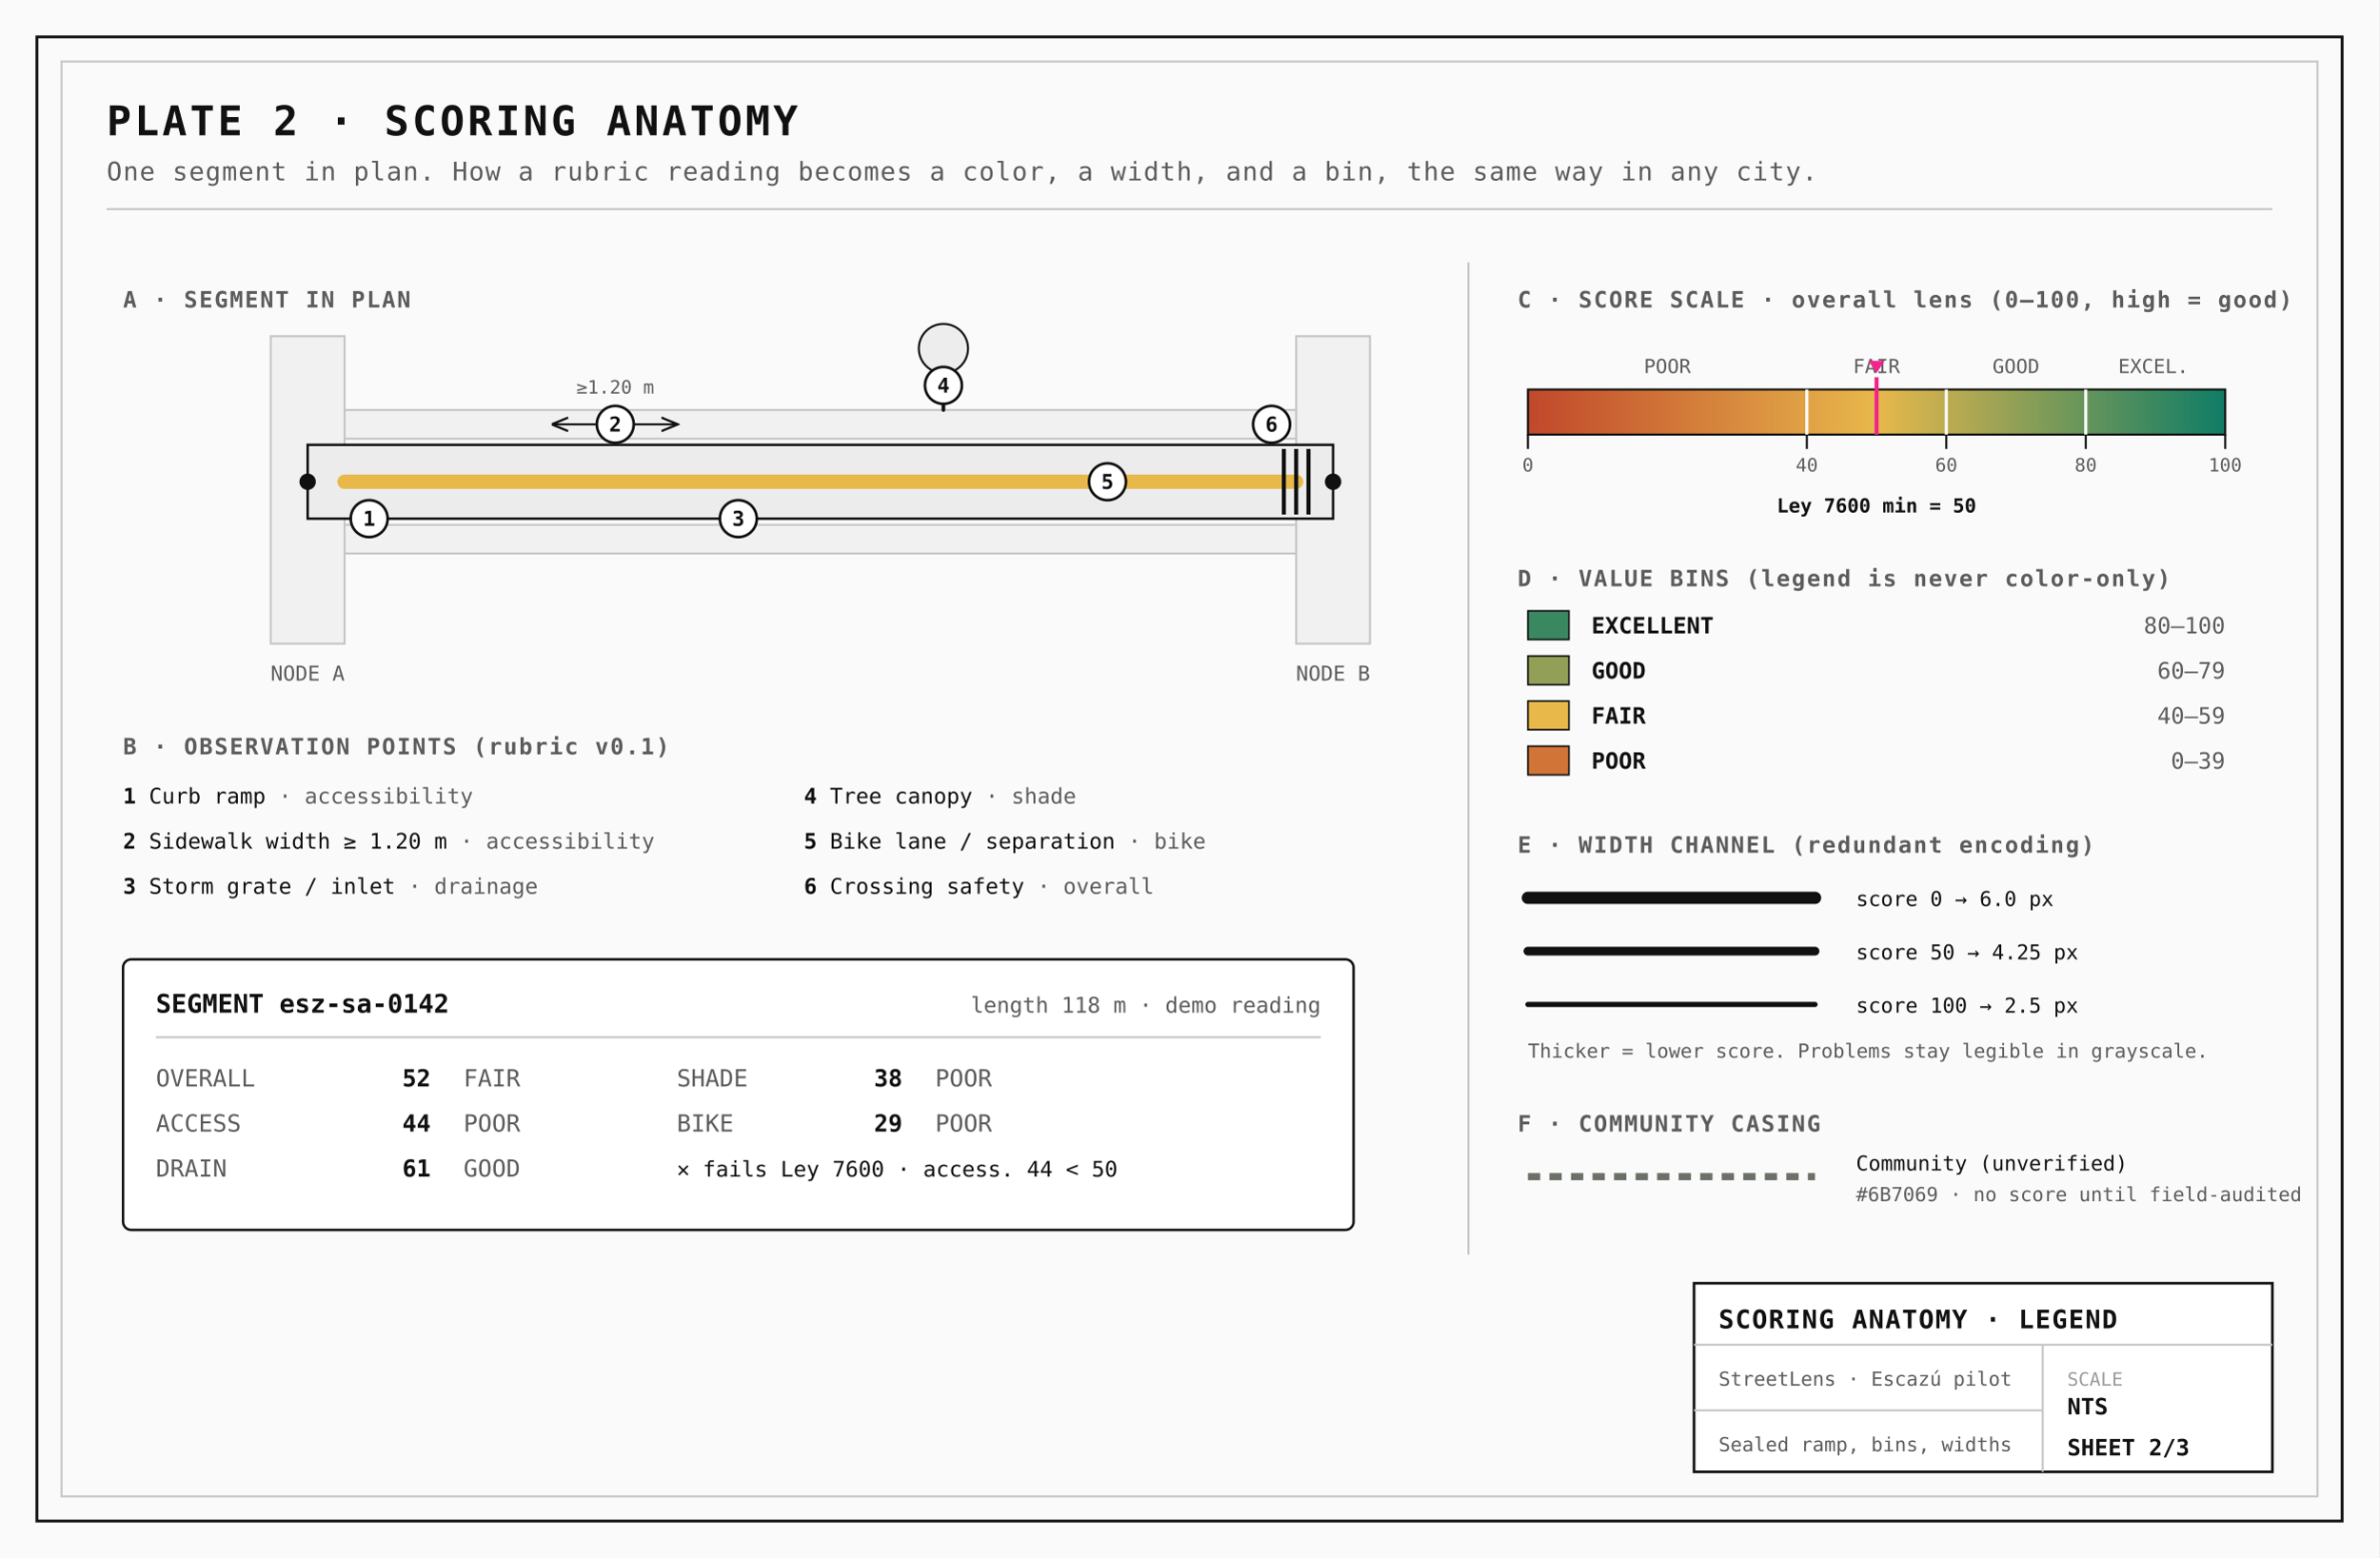
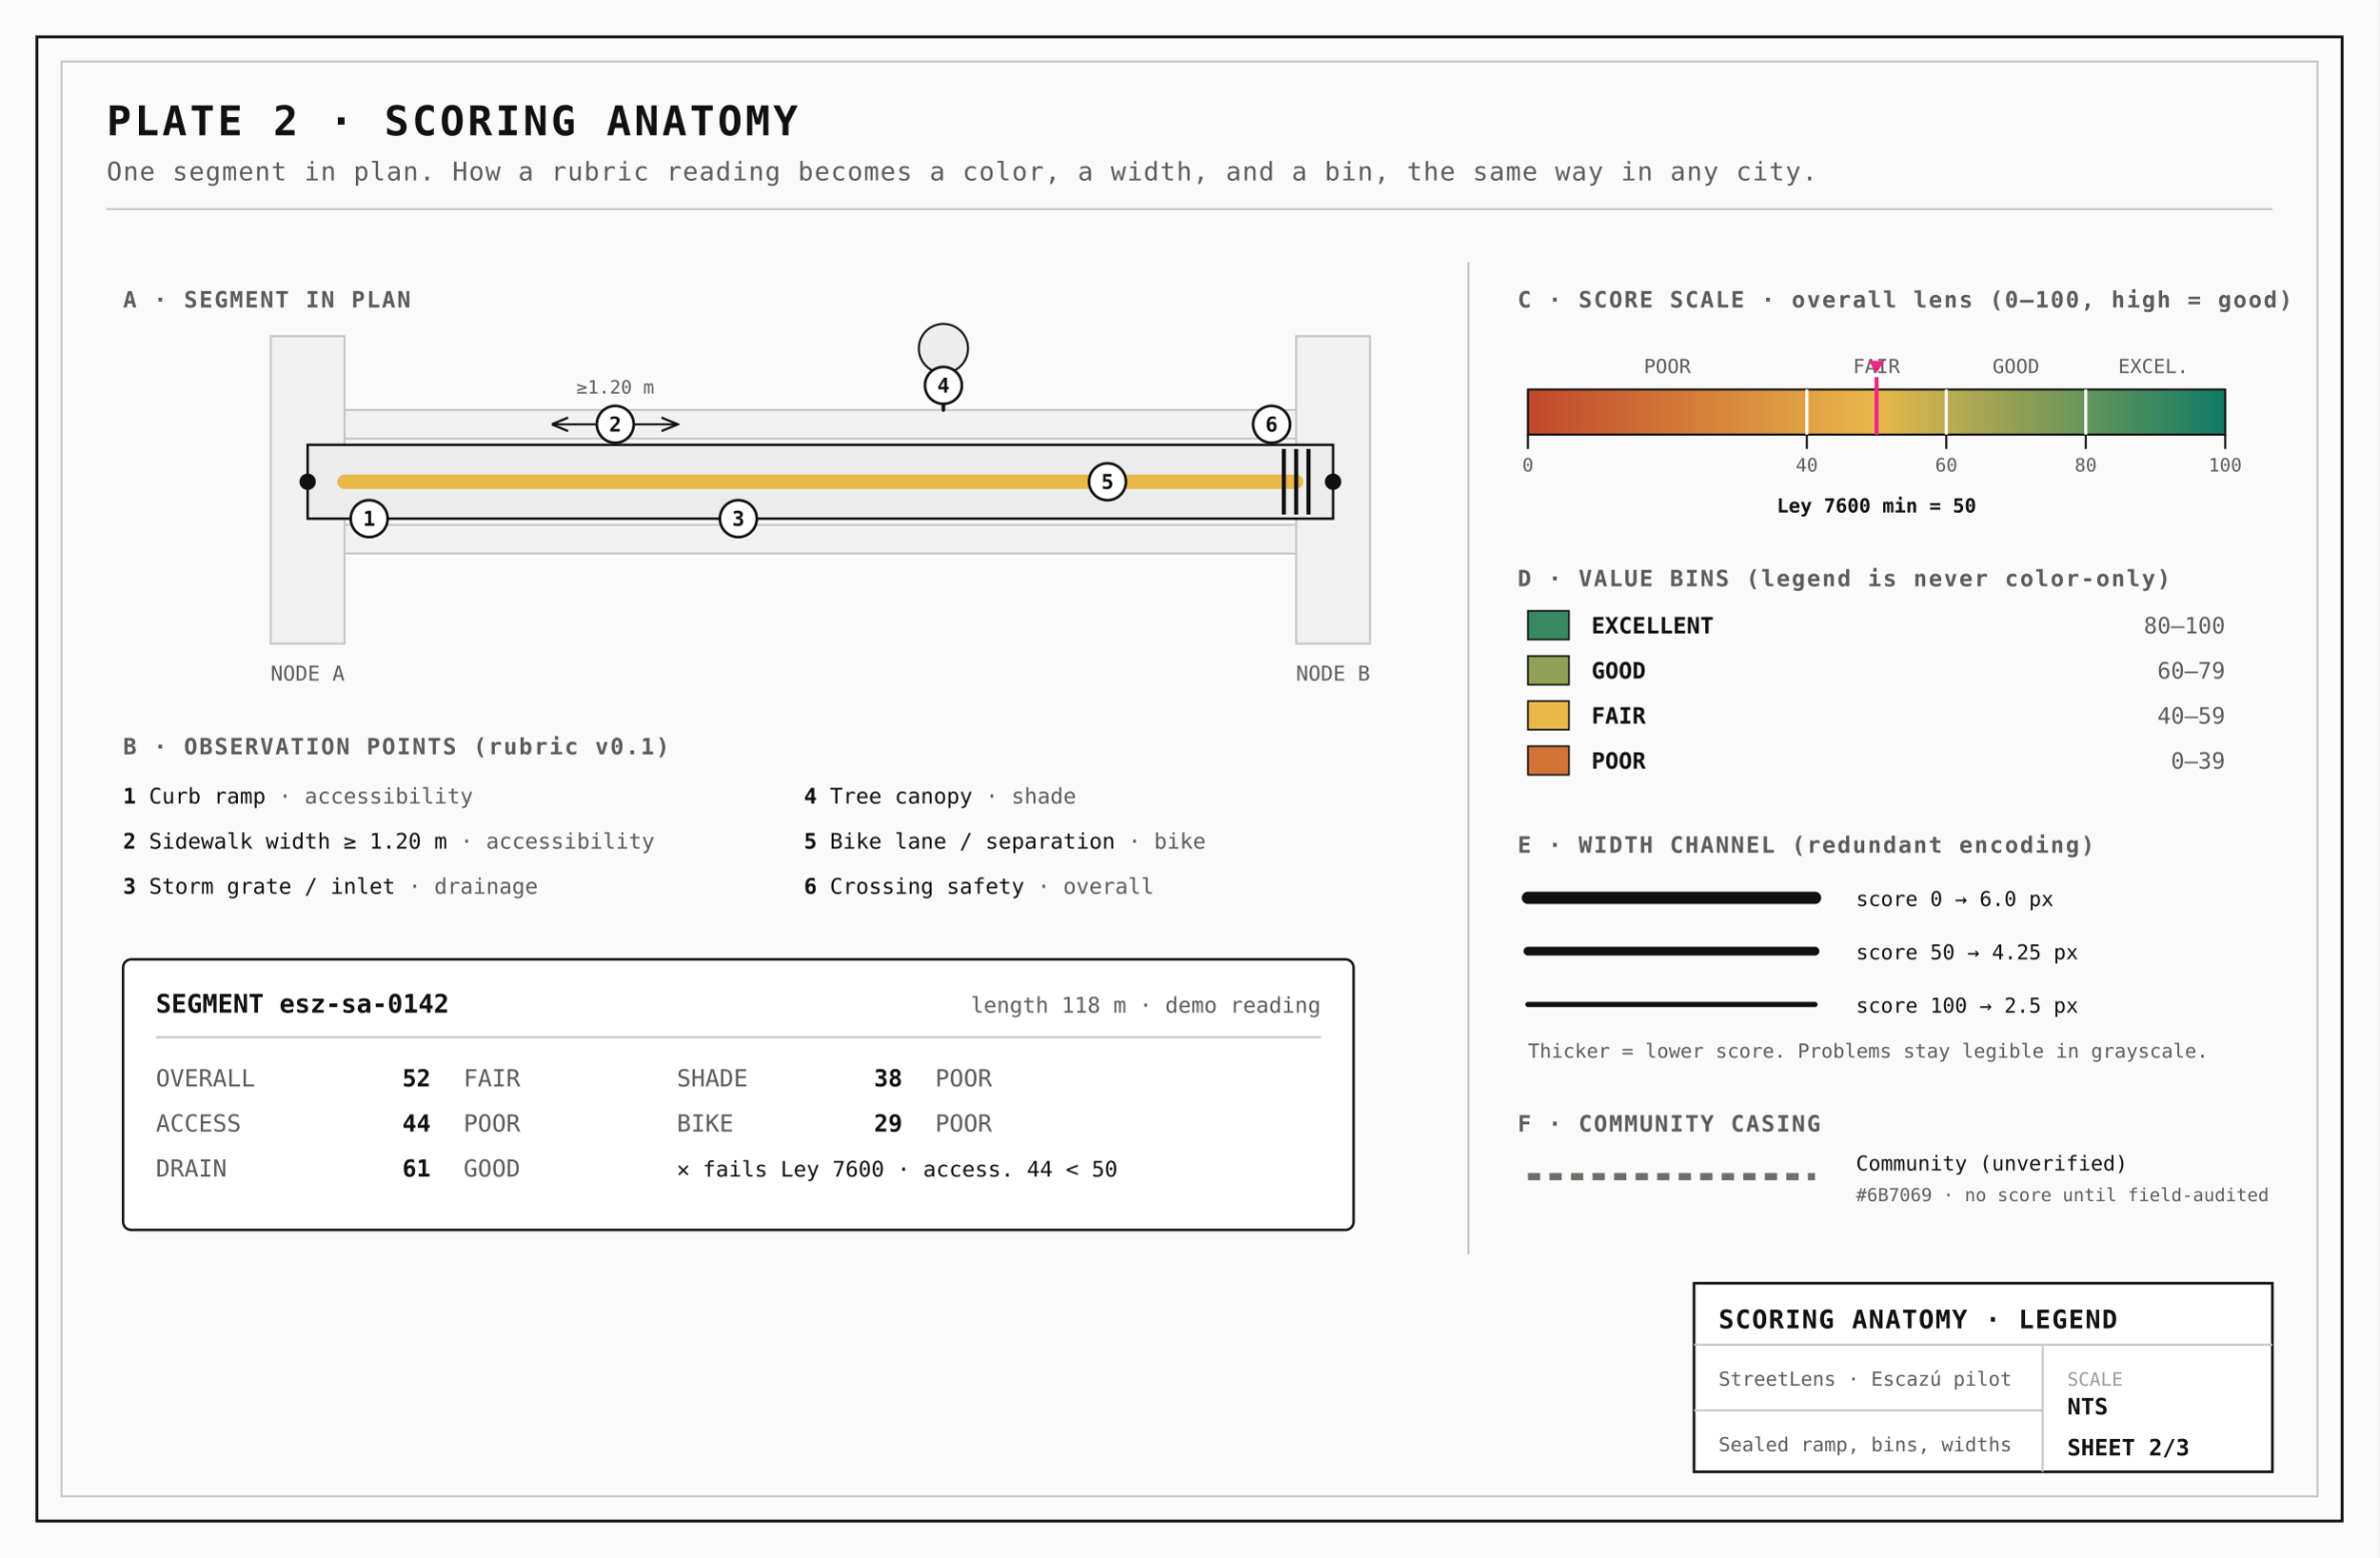
<svg xmlns="http://www.w3.org/2000/svg" viewBox="0 0 1160 760" width="1160" height="760" font-family="'IBM Plex Mono', ui-monospace, 'SFMono-Regular', Menlo, monospace" role="img" aria-label="Plate 2 · scoring anatomy: a street segment in plan with the audit rubric, score bins, width channel, and community casing">
  <defs>
    <linearGradient id="ramp" x1="0" y1="0" x2="1" y2="0">
      <stop offset="0%" stop-color="#C0472B" />
      <stop offset="50%" stop-color="#E8B84B" />
      <stop offset="100%" stop-color="#0E7C66" />
    </linearGradient>
    <marker id="ar2" markerWidth="9" markerHeight="9" refX="7.5" refY="4.5" orient="auto">
      <path d="M0,1.2 L8,4.5 L0,7.8" fill="none" stroke="#111111" stroke-width="1.1" />
    </marker>
    <marker id="ar2S" markerWidth="9" markerHeight="9" refX="1" refY="4.5" orient="auto">
      <path d="M8,1.2 L0,4.5 L8,7.8" fill="none" stroke="#111111" stroke-width="1.1" />
    </marker>
    <marker id="dot2" markerWidth="6" markerHeight="6" refX="3" refY="3">
      <circle cx="3" cy="3" r="1.7" fill="#111111" />
    </marker>
  </defs>
  <rect x="0" y="0" width="1160" height="760" fill="#FAFAFA" />
  <rect x="18" y="18" width="1124" height="724" fill="none" stroke="#111111" stroke-width="1.4" />
  <rect x="30" y="30" width="1100" height="700" fill="none" stroke="#C6C6C6" stroke-width="1" />
  <text x="52" y="66" font-size="20" letter-spacing="1.5" fill="#111111" font-weight="700">PLATE 2 · SCORING ANATOMY</text>
  <text x="52" y="88" font-size="12.5" letter-spacing="0.5" fill="#5C5C5C">One segment in plan. How a rubric reading becomes a color, a width, and a bin, the same way in any city.</text>
  <line x1="52" y1="102" x2="1108" y2="102" stroke="#C6C6C6" stroke-width="1" />
  <line x1="716" y1="128" x2="716" y2="612" stroke="#C6C6C6" stroke-width="1" />
  <text x="60" y="150" font-size="11" letter-spacing="0.8" fill="#5C5C5C" font-weight="700">A · SEGMENT IN PLAN</text>
  <g fill="#F1F1F1" stroke="#C6C6C6" stroke-width="1">
    <rect x="132" y="164" width="36" height="150" />
    <rect x="632" y="164" width="36" height="150" />
  </g>
  <rect x="150" y="217" width="500" height="36" fill="#ECECEC" stroke="#111111" stroke-width="1.2" />
  <rect x="168" y="200" width="464" height="14" fill="#F1F1F1" stroke="#C6C6C6" stroke-width="1" />
  <rect x="168" y="256" width="464" height="14" fill="#F1F1F1" stroke="#C6C6C6" stroke-width="1" />
  <line x1="168" y1="235" x2="632" y2="235" stroke="#E8B84B" stroke-width="7" stroke-linecap="round" />
  <circle cx="150" cy="235" r="4" fill="#111111" />
  <circle cx="650" cy="235" r="4" fill="#111111" />
  <text x="150" y="332" font-size="10" fill="#5C5C5C" text-anchor="middle">NODE A</text>
  <text x="650" y="332" font-size="10" fill="#5C5C5C" text-anchor="middle">NODE B</text>
  <line x1="270" y1="207" x2="330" y2="207" stroke="#111111" stroke-width="1" marker-start="url(#ar2S)" marker-end="url(#ar2)" />
  <text x="300" y="192" font-size="9" fill="#5C5C5C" text-anchor="middle">≥1.20 m</text>
  <line x1="460" y1="200" x2="460" y2="178" stroke="#111111" stroke-width="1.8" stroke-linecap="round" />
  <circle cx="460" cy="170" r="12" fill="#EDEDED" stroke="#111111" stroke-width="1" />
  <g stroke="#111111" stroke-width="2">
    <line x1="626" y1="219" x2="626" y2="251" />
    <line x1="632" y1="219" x2="632" y2="251" />
    <line x1="638" y1="219" x2="638" y2="251" />
  </g>
  <g font-size="10" font-weight="700" fill="#111111" text-anchor="middle">
    <g>
      <circle cx="180" cy="253" r="9" fill="#FFFFFF" stroke="#111111" stroke-width="1.3" />
      <text x="180" y="256.5">1</text>
    </g>
    <g>
      <circle cx="300" cy="207" r="9" fill="#FFFFFF" stroke="#111111" stroke-width="1.3" />
      <text x="300" y="210.5">2</text>
    </g>
    <g>
      <circle cx="360" cy="253" r="9" fill="#FFFFFF" stroke="#111111" stroke-width="1.3" />
      <text x="360" y="256.5">3</text>
    </g>
    <g>
      <circle cx="460" cy="188" r="9" fill="#FFFFFF" stroke="#111111" stroke-width="1.3" />
      <text x="460" y="191.5">4</text>
    </g>
    <g>
      <circle cx="540" cy="235" r="9" fill="#FFFFFF" stroke="#111111" stroke-width="1.3" />
      <text x="540" y="238.5">5</text>
    </g>
    <g>
      <circle cx="620" cy="207" r="9" fill="#FFFFFF" stroke="#111111" stroke-width="1.3" />
      <text x="620" y="210.5">6</text>
    </g>
  </g>
  <text x="60" y="368" font-size="11" letter-spacing="0.8" fill="#5C5C5C" font-weight="700">B · OBSERVATION POINTS (rubric v0.1)</text>
  <g font-size="10.5" fill="#111111">
    <text x="60" y="392">
      <tspan font-weight="700">1</tspan>  Curb ramp <tspan fill="#5C5C5C">· accessibility</tspan>
    </text>
    <text x="60" y="414">
      <tspan font-weight="700">2</tspan>  Sidewalk width ≥ 1.20 m <tspan fill="#5C5C5C">· accessibility</tspan>
    </text>
    <text x="60" y="436">
      <tspan font-weight="700">3</tspan>  Storm grate / inlet <tspan fill="#5C5C5C">· drainage</tspan>
    </text>
    <text x="392" y="392">
      <tspan font-weight="700">4</tspan>  Tree canopy <tspan fill="#5C5C5C">· shade</tspan>
    </text>
    <text x="392" y="414">
      <tspan font-weight="700">5</tspan>  Bike lane / separation <tspan fill="#5C5C5C">· bike</tspan>
    </text>
    <text x="392" y="436">
      <tspan font-weight="700">6</tspan>  Crossing safety <tspan fill="#5C5C5C">· overall</tspan>
    </text>
  </g>
  <g>
    <rect x="60" y="468" width="600" height="132" rx="4" fill="#FFFFFF" stroke="#111111" stroke-width="1.2" />
    <text x="76" y="494" font-size="12.5" font-weight="700" fill="#111111">SEGMENT esz-sa-0142</text>
    <text x="644" y="494" font-size="10.5" fill="#5C5C5C" text-anchor="end">length 118 m · demo reading</text>
    <line x1="76" y1="506" x2="644" y2="506" stroke="#C6C6C6" stroke-width="1" />
    <g font-size="11.5">
      <text x="76" y="530" fill="#5C5C5C">OVERALL</text>
      <text x="210" y="530" fill="#111111" font-weight="700" text-anchor="end">52</text>
      <text x="226" y="530" fill="#5C5C5C">FAIR</text>
      <text x="76" y="552" fill="#5C5C5C">ACCESS</text>
      <text x="210" y="552" fill="#111111" font-weight="700" text-anchor="end">44</text>
      <text x="226" y="552" fill="#5C5C5C">POOR</text>
      <text x="76" y="574" fill="#5C5C5C">DRAIN</text>
      <text x="210" y="574" fill="#111111" font-weight="700" text-anchor="end">61</text>
      <text x="226" y="574" fill="#5C5C5C">GOOD</text>
      <text x="330" y="530" fill="#5C5C5C">SHADE</text>
      <text x="440" y="530" fill="#111111" font-weight="700" text-anchor="end">38</text>
      <text x="456" y="530" fill="#5C5C5C">POOR</text>
      <text x="330" y="552" fill="#5C5C5C">BIKE</text>
      <text x="440" y="552" fill="#111111" font-weight="700" text-anchor="end">29</text>
      <text x="456" y="552" fill="#5C5C5C">POOR</text>
    </g>
    <text x="330" y="574" font-size="10.5" fill="#111111">✕ fails Ley 7600 · access. 44 &lt; 50</text>
  </g>
  <text x="740" y="150" font-size="11" letter-spacing="0.8" fill="#5C5C5C" font-weight="700">C · SCORE SCALE · overall lens (0–100, high = good)</text>
  <g font-size="9.5" fill="#5C5C5C" text-anchor="middle">
    <text x="813" y="182">POOR</text>
    <text x="915" y="182">FAIR</text>
    <text x="983" y="182">GOOD</text>
    <text x="1050" y="182">EXCEL.</text>
  </g>
  <rect x="745" y="190" width="340" height="22" fill="url(#ramp)" stroke="#111111" stroke-width="1" />
  <g stroke="#FAFAFA" stroke-width="1.5">
    <line x1="881" y1="190" x2="881" y2="212" />
    <line x1="949" y1="190" x2="949" y2="212" />
    <line x1="1017" y1="190" x2="1017" y2="212" />
  </g>
  <g stroke="#111111" stroke-width="1">
    <line x1="745" y1="212" x2="745" y2="219" />
    <line x1="881" y1="212" x2="881" y2="219" />
    <line x1="949" y1="212" x2="949" y2="219" />
    <line x1="1017" y1="212" x2="1017" y2="219" />
    <line x1="1085" y1="212" x2="1085" y2="219" />
  </g>
  <g font-size="9" fill="#5C5C5C" text-anchor="middle">
    <text x="745" y="230">0</text>
    <text x="881" y="230">40</text>
    <text x="949" y="230">60</text>
    <text x="1017" y="230">80</text>
    <text x="1085" y="230">100</text>
  </g>
  <line x1="915" y1="184" x2="915" y2="212" stroke="#F0268C" stroke-width="2" />
  <path d="M915,182 l-4,-6 l8,0 z" fill="#F0268C" />
  <text x="915" y="250" font-size="9.5" fill="#111111" text-anchor="middle" font-weight="700">Ley 7600 min = 50</text>
  <text x="740" y="286" font-size="11" letter-spacing="0.8" fill="#5C5C5C" font-weight="700">D · VALUE BINS (legend is never color-only)</text>
  <g font-size="11">
    <rect x="745" y="298" width="20" height="14" fill="#3A8861" stroke="#111111" stroke-width="0.8" />
    <text x="776" y="309" fill="#111111" font-weight="700">EXCELLENT</text>
    <text x="1085" y="309" fill="#5C5C5C" text-anchor="end">80–100</text>
    <rect x="745" y="320" width="20" height="14" fill="#91A056" stroke="#111111" stroke-width="0.8" />
    <text x="776" y="331" fill="#111111" font-weight="700">GOOD</text>
    <text x="1085" y="331" fill="#5C5C5C" text-anchor="end">60–79</text>
    <rect x="745" y="342" width="20" height="14" fill="#E8B84B" stroke="#111111" stroke-width="0.8" />
    <text x="776" y="353" fill="#111111" font-weight="700">FAIR</text>
    <text x="1085" y="353" fill="#5C5C5C" text-anchor="end">40–59</text>
    <rect x="745" y="364" width="20" height="14" fill="#D07438" stroke="#111111" stroke-width="0.8" />
    <text x="776" y="375" fill="#111111" font-weight="700">POOR</text>
    <text x="1085" y="375" fill="#5C5C5C" text-anchor="end">0–39</text>
  </g>
  <text x="740" y="416" font-size="11" letter-spacing="0.8" fill="#5C5C5C" font-weight="700">E · WIDTH CHANNEL (redundant encoding)</text>
  <g stroke="#111111" stroke-linecap="round">
    <line x1="745" y1="438" x2="885" y2="438" stroke-width="6" />
    <line x1="745" y1="464" x2="885" y2="464" stroke-width="4.25" />
    <line x1="745" y1="490" x2="885" y2="490" stroke-width="2.5" />
  </g>
  <g font-size="10" fill="#111111">
    <text x="905" y="442">score 0  →  6.0 px</text>
    <text x="905" y="468">score 50 →  4.25 px</text>
    <text x="905" y="494">score 100 → 2.5 px</text>
  </g>
  <text x="745" y="516" font-size="9.5" fill="#5C5C5C">Thicker = lower score. Problems stay legible in grayscale.</text>
  <text x="740" y="552" font-size="11" letter-spacing="0.8" fill="#5C5C5C" font-weight="700">F · COMMUNITY CASING</text>
  <line x1="745" y1="574" x2="885" y2="574" stroke="#6B7069" stroke-width="3.5" stroke-dasharray="6 4.5" />
  <text x="905" y="571" font-size="10" fill="#111111">Community (unverified)</text>
-   <text x="905" y="586" font-size="9.5" fill="#5C5C5C">#6B7069 · no score until field-audited</text>
+   <text x="905" y="586" font-size="8.8" fill="#5C5C5C">#6B7069 · no score until field-audited</text>
  <g>
    <rect x="826" y="626" width="282" height="92" fill="#FFFFFF" stroke="#111111" stroke-width="1.3" />
    <line x1="826" y1="656" x2="1108" y2="656" stroke="#C6C6C6" stroke-width="1" />
    <line x1="996" y1="656" x2="996" y2="718" stroke="#C6C6C6" stroke-width="1" />
    <line x1="826" y1="688" x2="996" y2="688" stroke="#C6C6C6" stroke-width="1" />
    <text x="838" y="648" font-size="12.5" fill="#111111" font-weight="700" letter-spacing="0.6">SCORING ANATOMY · LEGEND</text>
    <text x="838" y="676" font-size="9.5" fill="#5C5C5C">StreetLens · Escazú pilot</text>
    <text x="838" y="708" font-size="9.5" fill="#5C5C5C">Sealed ramp, bins, widths</text>
    <text x="1008" y="676" font-size="9" fill="#9A9A9A">SCALE</text>
    <text x="1008" y="690" font-size="11" fill="#111111" font-weight="700">NTS</text>
    <text x="1008" y="710" font-size="11" fill="#111111" font-weight="700">SHEET 2/3</text>
  </g>
</svg>
